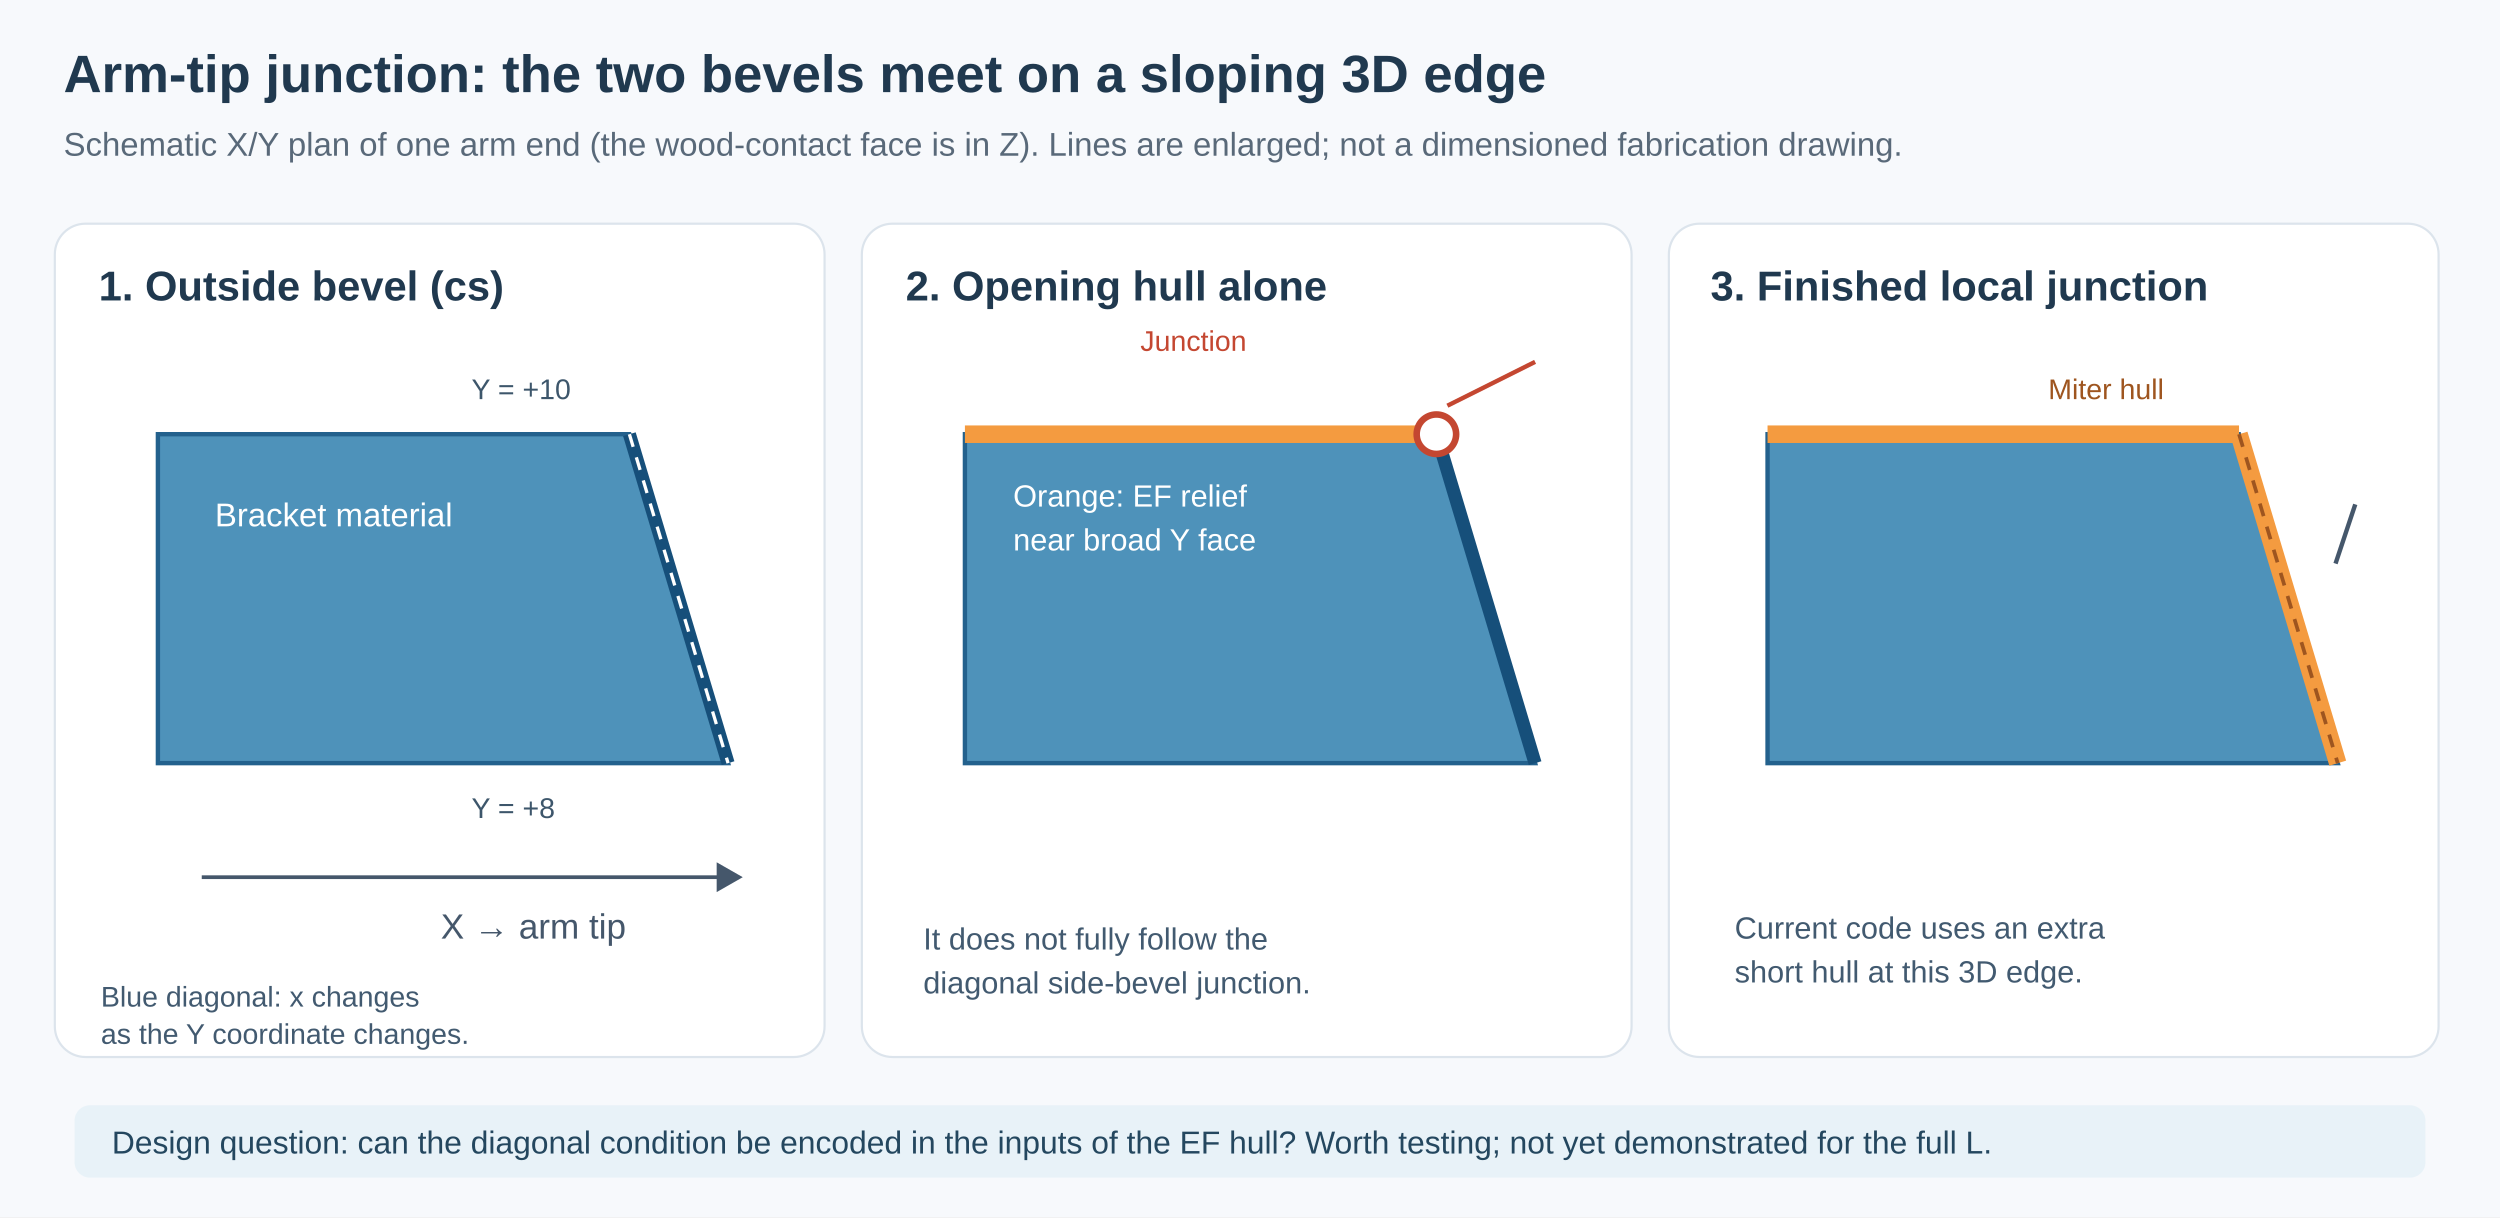
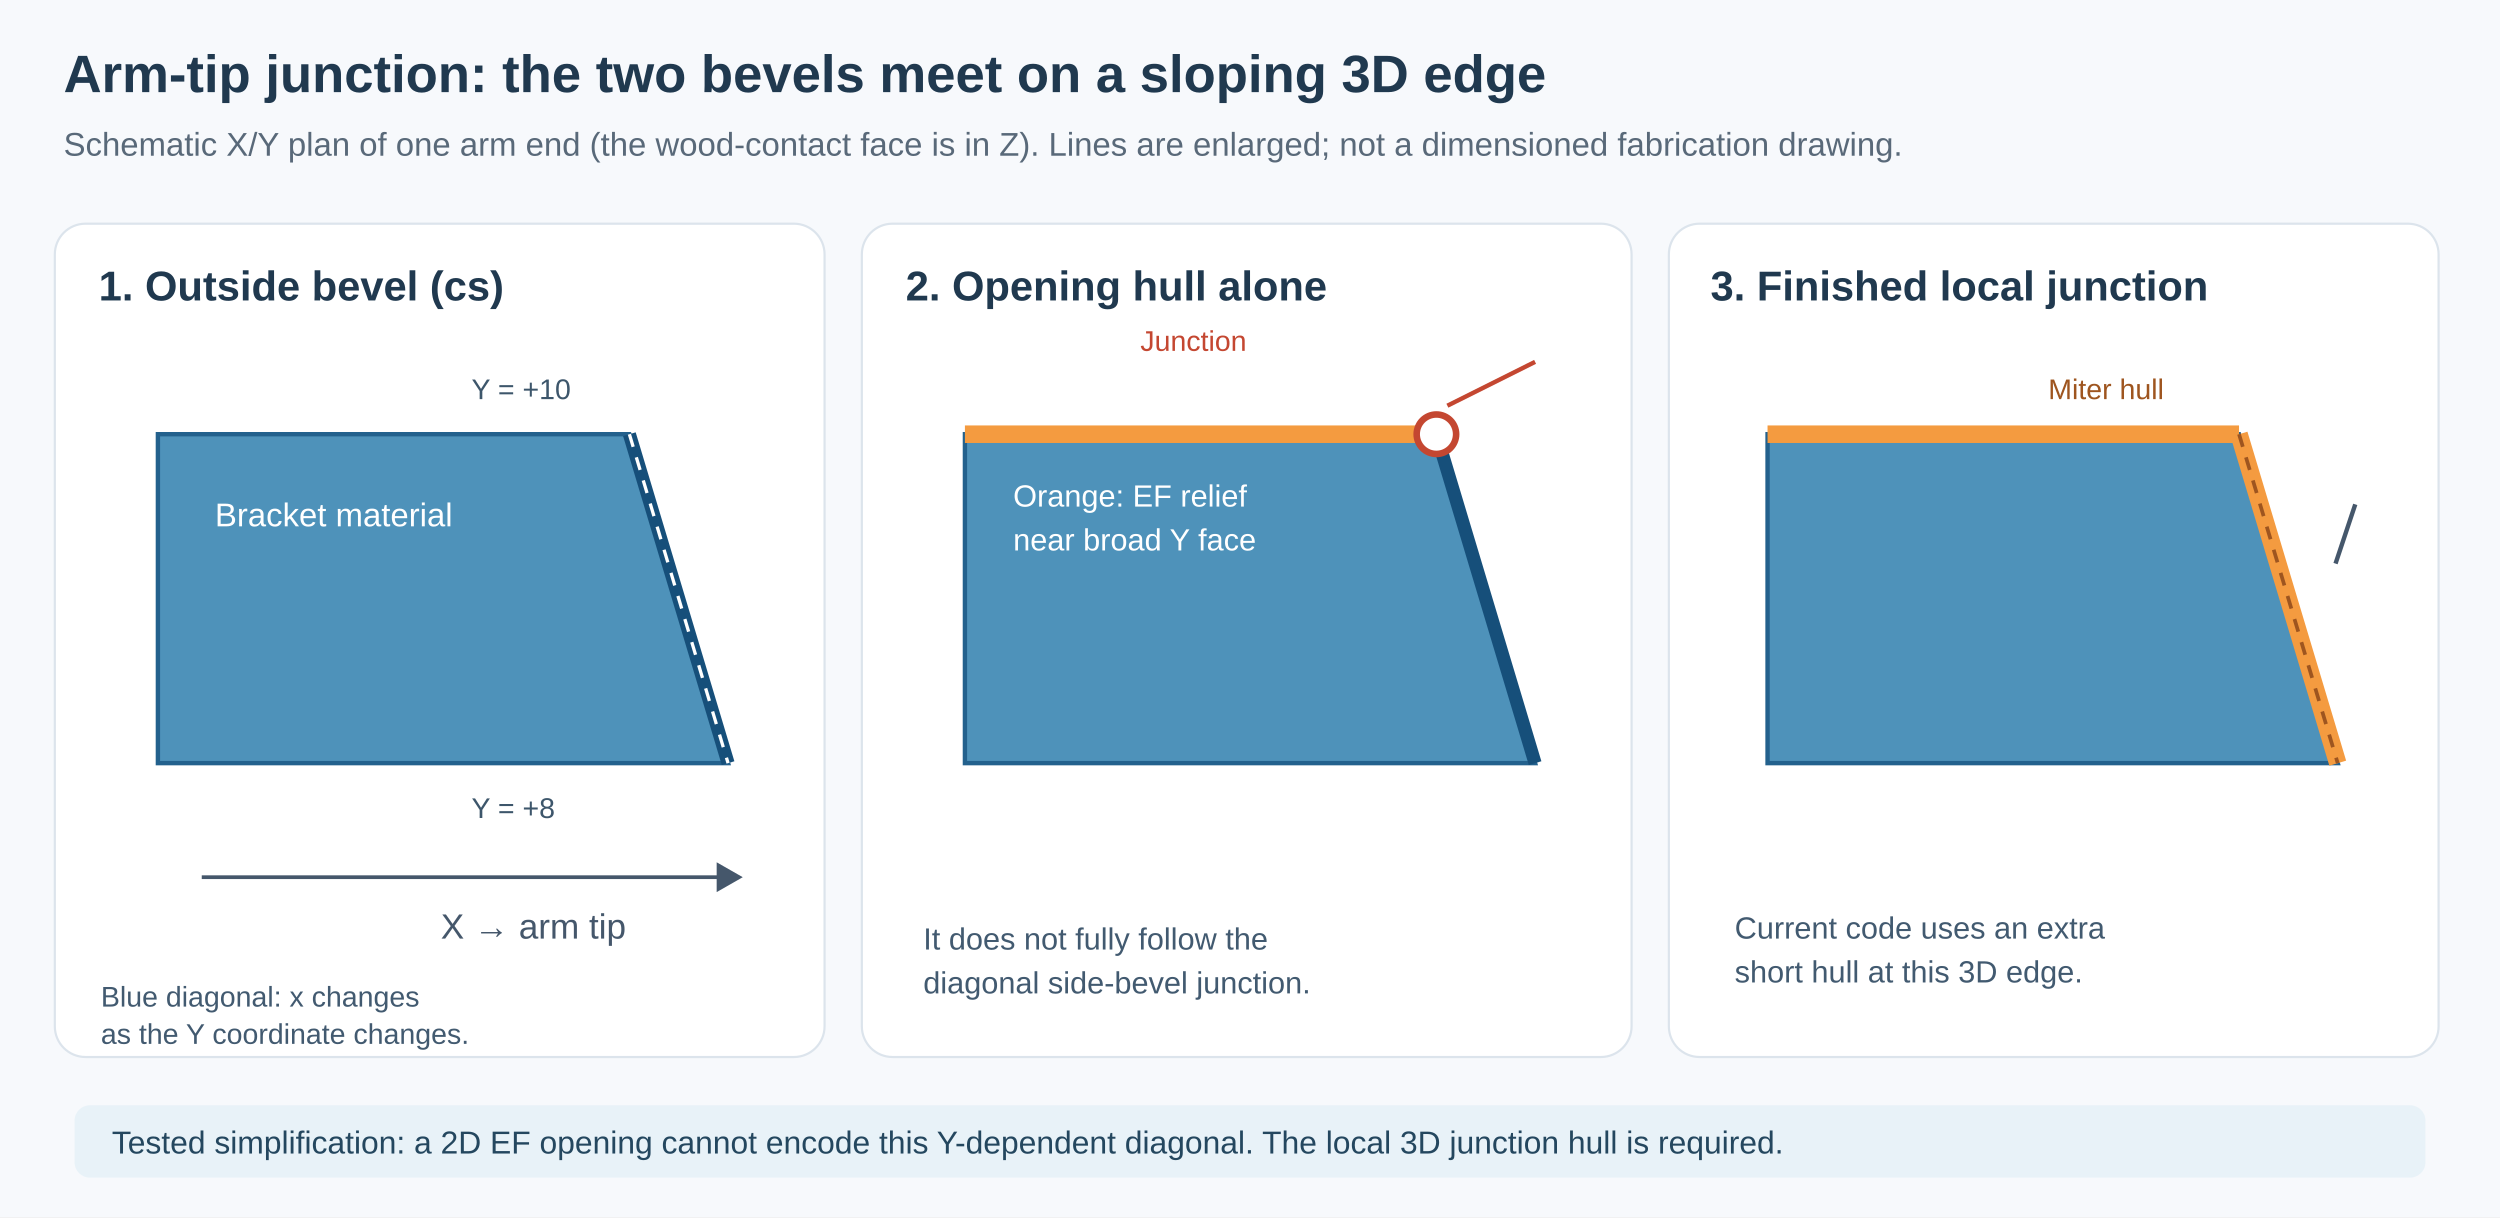
<svg xmlns="http://www.w3.org/2000/svg" width="1140" height="555" viewBox="0 0 1140 555" role="img" aria-labelledby="title desc">
  <defs>
    <marker id="a" markerWidth="8" markerHeight="8" refX="6" refY="4" orient="auto">
      <path d="M0 0L7 4L0 8Z" fill="#45576b" />
    </marker>
  </defs>
  <rect width="1140" height="555" fill="#f7f9fc" />
  <text x="29" y="42" font-family="Arial,sans-serif" font-size="24" font-weight="700" fill="#20394f">Arm-tip junction: the two bevels meet on a sloping 3D edge</text>
  <text x="29" y="71" font-family="Arial,sans-serif" font-size="15" fill="#596979">Schematic X/Y plan of one arm end (the wood-contact face is in Z). Lines are enlarged; not a dimensioned fabrication drawing.</text>
  <g font-family="Arial,sans-serif">
    <rect x="25" y="102" width="351" height="380" rx="14" fill="#fff" stroke="#dce4ec" />
    <text x="45" y="137" font-size="19" font-weight="700" fill="#20394f">1. Outside bevel (cs)</text>
    <path d="M72 198 H287 L332 348 H72 Z" fill="#4e92ba" stroke="#23618d" stroke-width="2" />
    <path d="M287 198 L332 348" stroke="#164f7a" stroke-width="6" fill="none" />
    <path d="M287 198 L332 348" stroke="#fff" stroke-width="1.5" stroke-dasharray="6 5" />
    <text x="98" y="240" font-size="15" fill="#fff">Bracket material</text>
    <text x="215" y="182" font-size="13" fill="#3d566b">Y = +10</text>
    <text x="215" y="373" font-size="13" fill="#3d566b">Y = +8</text>
    <path d="M92 400 H337" stroke="#45576b" marker-end="url(#a)" stroke-width="1.7" />
    <text x="201" y="428" font-size="16" fill="#45576b">X → arm tip</text>
    <text x="46" y="459" font-size="13" fill="#425a70">Blue diagonal: x changes</text>
    <text x="46" y="476" font-size="13" fill="#425a70">as the Y coordinate changes.</text>
    <rect x="393" y="102" width="351" height="380" rx="14" fill="#fff" stroke="#dce4ec" />
    <text x="413" y="137" font-size="19" font-weight="700" fill="#20394f">2. Opening hull alone</text>
    <path d="M440 198 H655 L700 348 H440 Z" fill="#4e92ba" stroke="#23618d" stroke-width="2" />
    <path d="M440 198 H655" stroke="#f49b40" stroke-width="8" />
    <path d="M655 198 L700 348" stroke="#164f7a" stroke-width="6" />
    <circle cx="655" cy="198" r="9" fill="#fff" stroke="#c44731" stroke-width="3" />
    <path d="M660 185 L700 165" stroke="#c44731" stroke-width="2" fill="none" />
    <text x="520" y="160" font-size="13" fill="#c44731">Junction</text>
    <text x="462" y="231" font-size="14" fill="#fff">Orange: EF relief</text>
    <text x="462" y="251" font-size="14" fill="#fff">near broad Y face</text>
    <text x="421" y="433" font-size="14" fill="#425a70">It does not fully follow the</text>
    <text x="421" y="453" font-size="14" fill="#425a70">diagonal side-bevel junction.</text>
    <rect x="761" y="102" width="351" height="380" rx="14" fill="#fff" stroke="#dce4ec" />
    <text x="780" y="137" font-size="19" font-weight="700" fill="#20394f">3. Finished local junction</text>
    <path d="M806 198 H1021 L1066 348 H806 Z" fill="#4e92ba" stroke="#23618d" stroke-width="2" />
    <path d="M806 198 H1021" stroke="#f49b40" stroke-width="8" />
    <path d="M1021 198 L1066 348" stroke="#f49b40" stroke-width="8" />
    <path d="M1021 198 L1066 348" stroke="#9e551f" stroke-width="1.7" stroke-dasharray="6 5" />
    <path d="M1065 257 L1074 230" stroke="#45576b" stroke-width="2" fill="none" />
    <text x="934" y="182" font-size="13" fill="#9e551f">Miter hull</text>
    <text x="791" y="428" font-size="14" fill="#425a70">Current code uses an extra</text>
    <text x="791" y="448" font-size="14" fill="#425a70">short hull at this 3D edge.</text>
  </g>
  <rect x="34" y="504" width="1072" height="33" rx="7" fill="#e8f2f8" />
-   <text x="51" y="526" font-family="Arial,sans-serif" font-size="14.5" fill="#24475f">Design question: can the diagonal condition be encoded in the inputs of the EF hull? Worth testing; not yet demonstrated for the full L.</text>
+   <text x="51" y="526" font-family="Arial,sans-serif" font-size="14.5" fill="#24475f">Tested simplification: a 2D EF opening cannot encode this Y-dependent diagonal. The local 3D junction hull is required.</text>
</svg>
